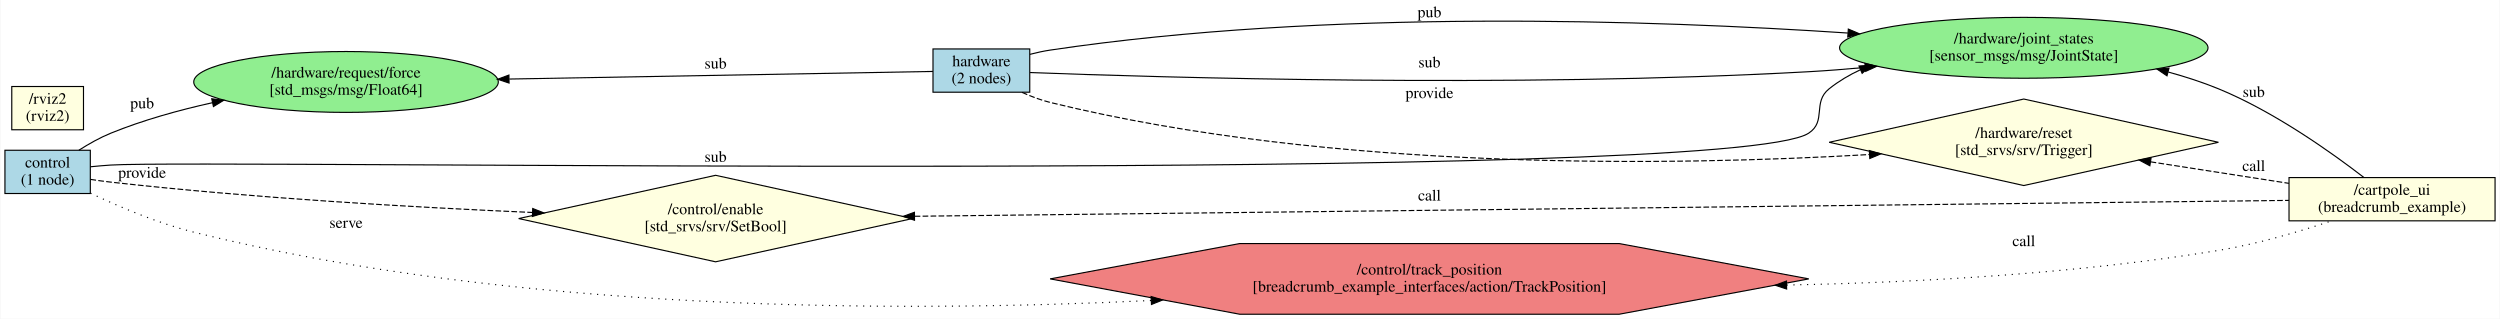
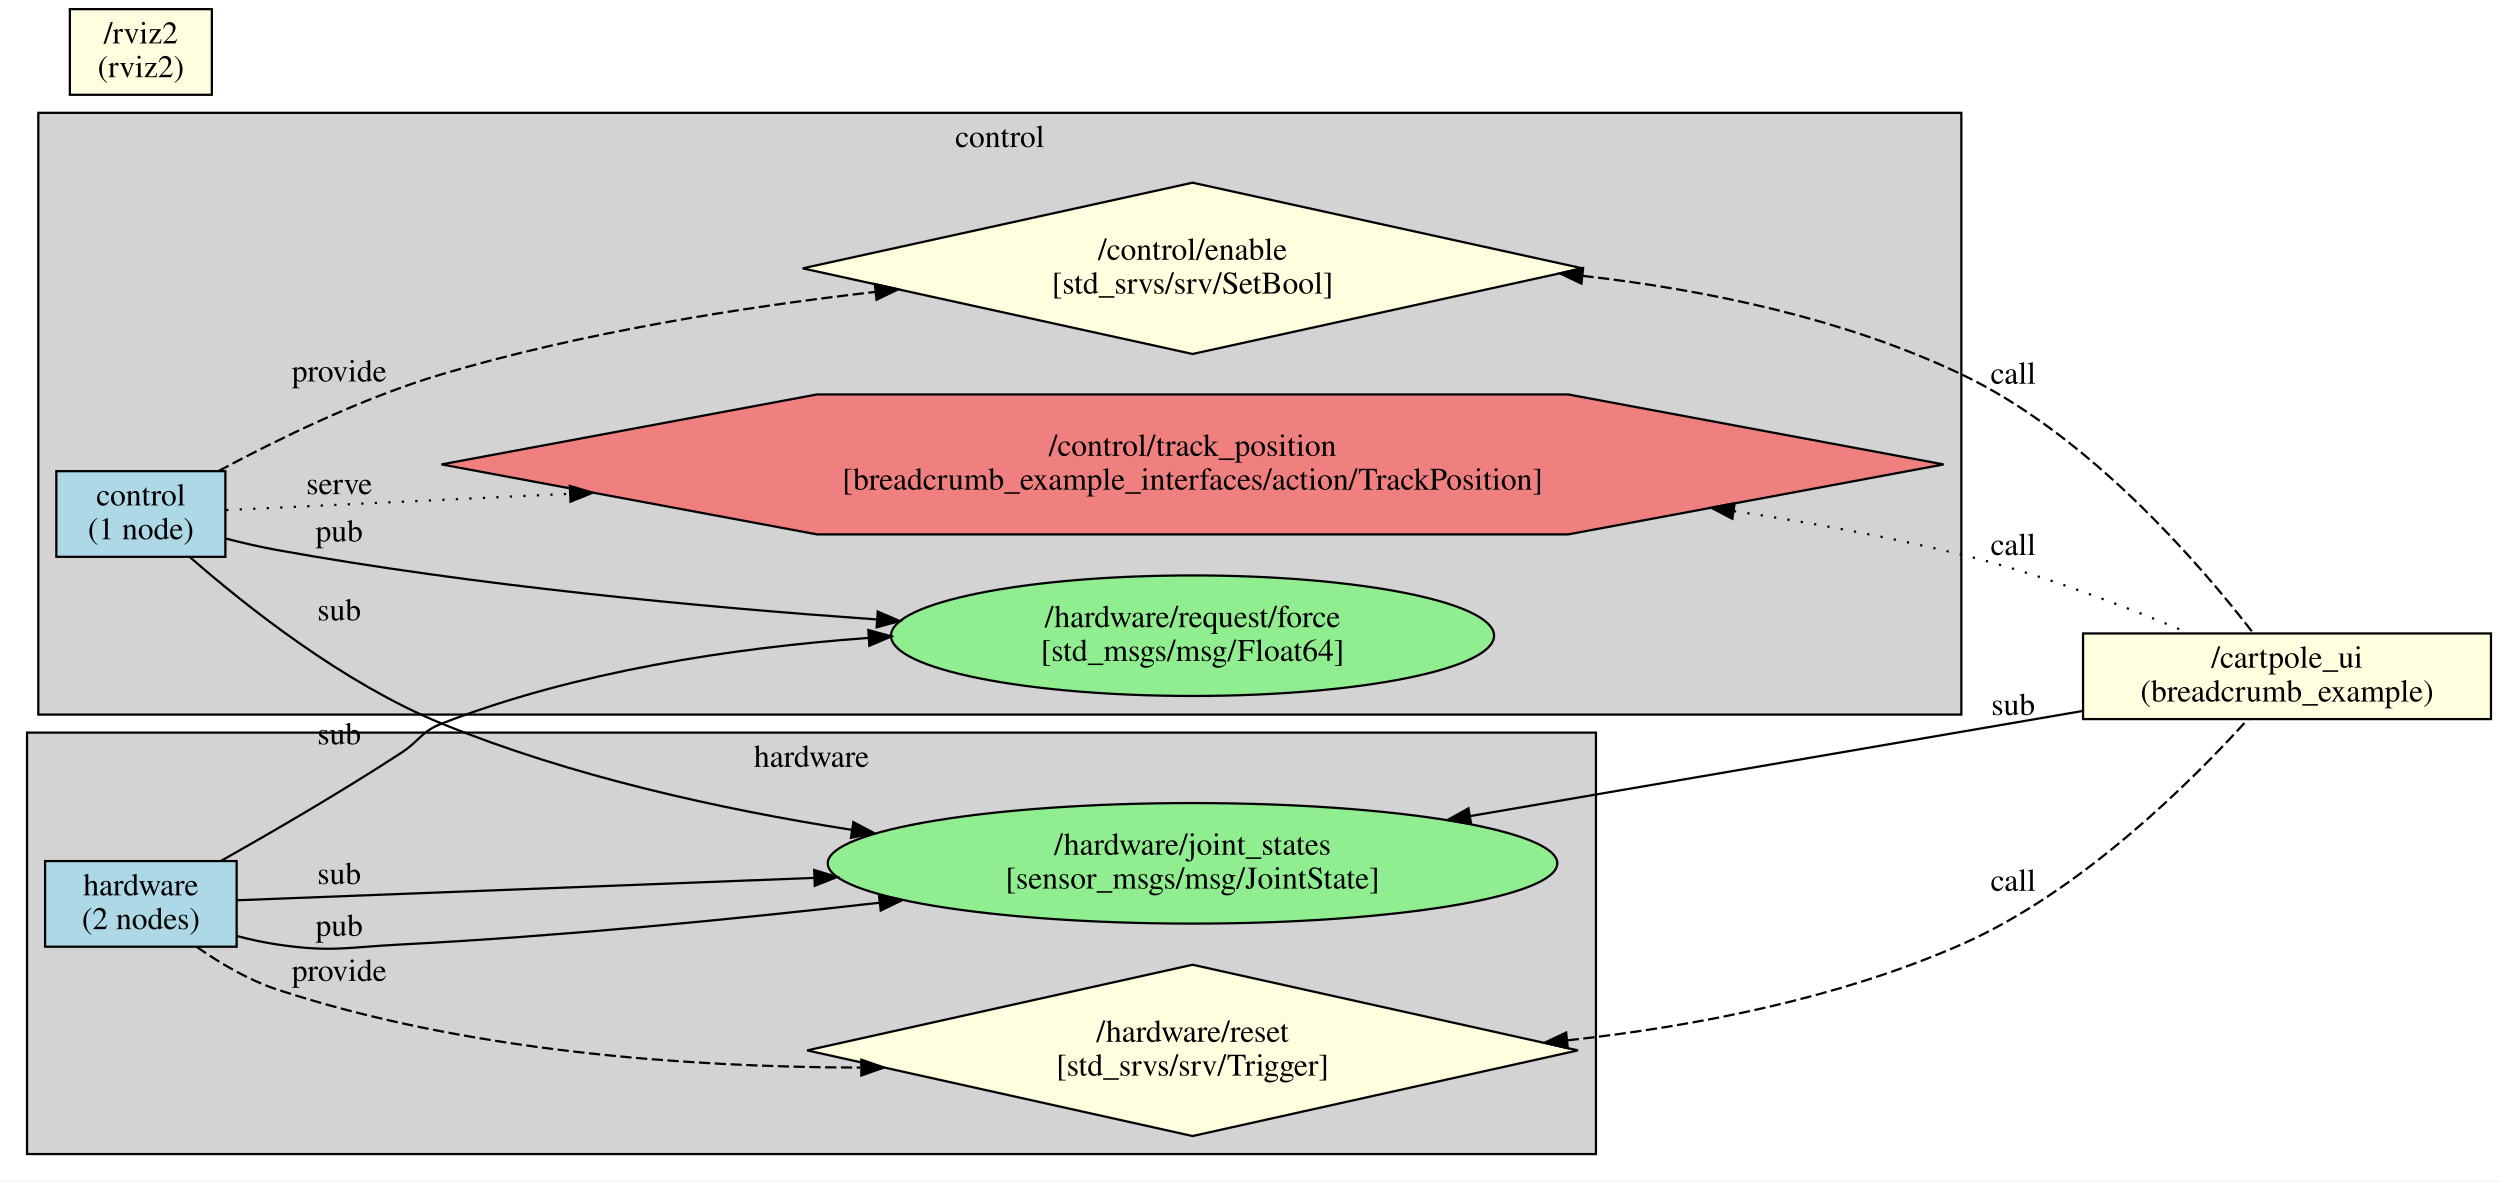
- <svg xmlns="http://www.w3.org/2000/svg" width="2196pt" height="280pt" viewBox="0.00 0.00 2195.55 280.03">
-   <g id="graph0" class="graph" transform="scale(1 1) rotate(0) translate(4 276.03)">
-     <polygon fill="white" stroke="transparent" points="-4,4 -4,-276.03 2191.55,-276.03 2191.55,4 -4,4" />
+ <svg xmlns="http://www.w3.org/2000/svg" width="1109pt" height="524pt" viewBox="0.00 0.00 1109.26 524.00">
+   <g id="graph0" class="graph" transform="scale(1 1) rotate(0) translate(4 520)">
+     <polygon fill="white" stroke="transparent" points="-4,4 -4,-520 1105.26,-520 1105.26,4 -4,4" />
+     <g id="clust1" class="cluster">
+       <polygon fill="lightgrey" stroke="black" points="13,-203 13,-470 866.26,-470 866.26,-203 13,-203" />
+       <text text-anchor="middle" x="439.63" y="-454.8" font-family="Times,serif" font-size="14.00">control</text>
+     </g>
+     <g id="clust2" class="cluster">
+       <polygon fill="lightgrey" stroke="black" points="8,-8 8,-195 704.13,-195 704.13,-8 8,-8" />
+       <text text-anchor="middle" x="356.07" y="-179.8" font-family="Times,serif" font-size="14.00">hardware</text>
+     </g>
    <g id="node1" class="node">
-       <polygon fill="lightblue" stroke="black" points="75,-144.03 0,-144.03 0,-106.03 75,-106.03 75,-144.03" />
-       <text text-anchor="middle" x="37.5" y="-128.83" font-family="Times,serif" font-size="14.00">control</text>
-       <text text-anchor="middle" x="37.5" y="-113.83" font-family="Times,serif" font-size="14.00">(1 node)</text>
+       <polygon fill="lightblue" stroke="black" points="96,-311 21,-311 21,-273 96,-273 96,-311" />
+       <text text-anchor="middle" x="58.5" y="-295.8" font-family="Times,serif" font-size="14.00">control</text>
+       <text text-anchor="middle" x="58.5" y="-280.8" font-family="Times,serif" font-size="14.00">(1 node)</text>
+     </g>
+     <g id="node2" class="node">
+       <ellipse fill="lightgreen" stroke="black" cx="525.13" cy="-238" rx="133.79" ry="26.74" />
+       <text text-anchor="middle" x="525.13" y="-241.8" font-family="Times,serif" font-size="14.00">/hardware/request/force</text>
+       <text text-anchor="middle" x="525.13" y="-226.8" font-family="Times,serif" font-size="14.00">[std_msgs/msg/Float64]</text>
+     </g>
+     <g id="edge5" class="edge">
+       <path fill="none" stroke="black" d="M96.1,-281.12C103.62,-279.18 111.53,-277.35 119,-276 206.66,-260.22 306.25,-250.76 384.76,-245.23" />
+       <polygon fill="black" stroke="black" points="385.46,-248.69 395.2,-244.51 384.98,-241.71 385.46,-248.69" />
+       <text text-anchor="middle" x="146.5" y="-279.8" font-family="Times,serif" font-size="14.00">pub</text>
+     </g>
+     <g id="node3" class="node">
+       <polygon fill="lightyellow" stroke="black" points="525.13,-439 352.13,-401 525.13,-363 698.13,-401 525.13,-439" />
+       <text text-anchor="middle" x="525.13" y="-404.8" font-family="Times,serif" font-size="14.00">/control/enable</text>
+       <text text-anchor="middle" x="525.13" y="-389.8" font-family="Times,serif" font-size="14.00">[std_srvs/srv/SetBool]</text>
+     </g>
+     <g id="edge7" class="edge">
+       <path fill="none" stroke="black" stroke-dasharray="5,2" d="M92.99,-311.08C119.14,-325.13 156.82,-343.54 192,-354 253.86,-372.4 324.41,-383.68 384.53,-390.55" />
+       <polygon fill="black" stroke="black" points="384.15,-394.03 394.47,-391.66 384.92,-387.07 384.15,-394.03" />
+       <text text-anchor="middle" x="146.5" y="-350.8" font-family="Times,serif" font-size="14.00">provide</text>
+     </g>
+     <g id="node4" class="node">
+       <polygon fill="lightcoral" stroke="black" points="858.39,-314 691.76,-345.05 358.5,-345.05 191.87,-314 358.5,-282.95 691.76,-282.95 858.39,-314" />
+       <text text-anchor="middle" x="525.13" y="-317.8" font-family="Times,serif" font-size="14.00">/control/track_position</text>
+       <text text-anchor="middle" x="525.13" y="-302.8" font-family="Times,serif" font-size="14.00">[breadcrumb_example_interfaces/action/TrackPosition]</text>
+     </g>
+     <g id="edge11" class="edge">
+       <path fill="none" stroke="black" stroke-dasharray="1,5" d="M96.35,-293.74C131.57,-295.41 188.17,-298.09 248.81,-300.96" />
+       <polygon fill="black" stroke="black" points="248.82,-304.47 258.98,-301.45 249.15,-297.48 248.82,-304.47" />
+       <text text-anchor="middle" x="146.5" y="-300.8" font-family="Times,serif" font-size="14.00">serve</text>
+     </g>
+     <g id="node5" class="node">
+       <polygon fill="lightblue" stroke="black" points="101,-138 16,-138 16,-100 101,-100 101,-138" />
+       <text text-anchor="middle" x="58.5" y="-122.8" font-family="Times,serif" font-size="14.00">hardware</text>
+       <text text-anchor="middle" x="58.5" y="-107.8" font-family="Times,serif" font-size="14.00">(2 nodes)</text>
+     </g>
+     <g id="edge6" class="edge">
+       <path fill="none" stroke="black" d="M381.16,-237C321.07,-232.6 251.46,-222.14 192,-199 182.8,-195.42 182.27,-191.39 174,-186 147.76,-168.9 117.08,-151.06 94.09,-138.09" />
+       <polygon fill="black" stroke="black" points="381.28,-240.52 391.49,-237.71 381.75,-233.54 381.28,-240.52" />
+       <text text-anchor="middle" x="146.5" y="-189.8" font-family="Times,serif" font-size="14.00">sub</text>
+     </g>
+     <g id="node8" class="node">
+       <polygon fill="lightyellow" stroke="black" points="1101.26,-239 920.26,-239 920.26,-201 1101.26,-201 1101.26,-239" />
+       <text text-anchor="middle" x="1010.76" y="-223.8" font-family="Times,serif" font-size="14.00">/cartpole_ui</text>
+       <text text-anchor="middle" x="1010.76" y="-208.8" font-family="Times,serif" font-size="14.00">(breadcrumb_example)</text>
+     </g>
+     <g id="edge8" class="edge">
+       <path fill="none" stroke="black" stroke-dasharray="5,2" d="M698.11,-397.69C753.86,-391.35 814.6,-378.59 866.26,-354 922.89,-327.04 972.25,-269.61 995.53,-239.44" />
+       <polygon fill="black" stroke="black" points="697.7,-394.22 688.13,-398.76 698.44,-401.17 697.7,-394.22" />
+       <text text-anchor="middle" x="889.26" y="-349.8" font-family="Times,serif" font-size="14.00">call</text>
+     </g>
+     <g id="edge12" class="edge">
+       <path fill="none" stroke="black" stroke-dasharray="1,5" d="M765.36,-293.3C799.46,-288.2 833.92,-281.86 866.26,-274 901.18,-265.51 939.18,-250.96 967.29,-239.1" />
+       <polygon fill="black" stroke="black" points="764.66,-289.87 755.27,-294.78 765.67,-296.79 764.66,-289.87" />
+       <text text-anchor="middle" x="889.26" y="-273.8" font-family="Times,serif" font-size="14.00">call</text>
    </g>
    <g id="node6" class="node">
-       <ellipse fill="lightgreen" stroke="black" cx="299.64" cy="-204.03" rx="133.79" ry="26.74" />
-       <text text-anchor="middle" x="299.64" y="-207.83" font-family="Times,serif" font-size="14.00">/hardware/request/force</text>
-       <text text-anchor="middle" x="299.64" y="-192.83" font-family="Times,serif" font-size="14.00">[std_msgs/msg/Float64]</text>
+       <ellipse fill="lightgreen" stroke="black" cx="525.13" cy="-137" rx="161.85" ry="26.74" />
+       <text text-anchor="middle" x="525.13" y="-140.8" font-family="Times,serif" font-size="14.00">/hardware/joint_states</text>
+       <text text-anchor="middle" x="525.13" y="-125.8" font-family="Times,serif" font-size="14.00">[sensor_msgs/msg/JointState]</text>
    </g>
-     <g id="edge5" class="edge">
-       <path fill="none" stroke="black" d="M64.97,-144.07C73.57,-149.56 83.39,-155.12 93,-159.03 121.05,-170.45 152.5,-179.19 182.2,-185.79" />
-       <polygon fill="black" stroke="black" points="181.68,-189.26 192.19,-187.95 183.16,-182.42 181.68,-189.26" />
-       <text text-anchor="middle" x="120.5" y="-180.83" font-family="Times,serif" font-size="14.00">pub</text>
+     <g id="edge1" class="edge">
+       <path fill="none" stroke="black" d="M101.08,-104.74C107.03,-103.2 113.13,-101.87 119,-101 143.18,-97.42 149.59,-99.75 174,-101 244.09,-104.59 321.77,-112.21 386.11,-119.51" />
+       <polygon fill="black" stroke="black" points="385.99,-123.02 396.32,-120.68 386.79,-116.07 385.99,-123.02" />
+       <text text-anchor="middle" x="146.5" y="-104.8" font-family="Times,serif" font-size="14.00">pub</text>
    </g>
    <g id="node7" class="node">
-       <polygon fill="lightyellow" stroke="black" points="624.29,-122.03 451.29,-84.03 624.29,-46.03 797.29,-84.03 624.29,-122.03" />
-       <text text-anchor="middle" x="624.29" y="-87.83" font-family="Times,serif" font-size="14.00">/control/enable</text>
-       <text text-anchor="middle" x="624.29" y="-72.83" font-family="Times,serif" font-size="14.00">[std_srvs/srv/SetBool]</text>
+       <polygon fill="lightyellow" stroke="black" points="525.13,-92 354.13,-54 525.13,-16 696.13,-54 525.13,-92" />
+       <text text-anchor="middle" x="525.13" y="-57.8" font-family="Times,serif" font-size="14.00">/hardware/reset</text>
+       <text text-anchor="middle" x="525.13" y="-42.8" font-family="Times,serif" font-size="14.00">[std_srvs/srv/Trigger]</text>
    </g>
-     <g id="edge7" class="edge">
-       <path fill="none" stroke="black" stroke-dasharray="5,2" d="M75.07,-118.45C81.05,-117.53 87.19,-116.68 93,-116.03 216.97,-102.09 357.98,-93.95 463.41,-89.37" />
-       <polygon fill="black" stroke="black" points="463.66,-92.86 473.5,-88.93 463.36,-85.86 463.66,-92.86" />
-       <text text-anchor="middle" x="120.5" y="-119.83" font-family="Times,serif" font-size="14.00">provide</text>
+     <g id="edge9" class="edge">
+       <path fill="none" stroke="black" stroke-dasharray="5,2" d="M83.27,-99.93C93.64,-92.68 106.31,-85.17 119,-81 201.84,-53.78 299.21,-46.56 377.73,-46.37" />
+       <polygon fill="black" stroke="black" points="378.18,-49.87 388.19,-46.39 378.19,-42.87 378.18,-49.87" />
+       <text text-anchor="middle" x="146.5" y="-84.8" font-family="Times,serif" font-size="14.00">provide</text>
+     </g>
+     <g id="edge3" class="edge">
+       <path fill="none" stroke="black" d="M373.97,-151.85C315.64,-160.98 249.23,-175.62 192,-199 148.29,-216.86 104.89,-251.33 80.21,-272.92" />
+       <polygon fill="black" stroke="black" points="374.64,-155.29 384,-150.32 373.59,-148.36 374.64,-155.29" />
+       <text text-anchor="middle" x="146.5" y="-244.8" font-family="Times,serif" font-size="14.00">sub</text>
+     </g>
+     <g id="edge4" class="edge">
+       <path fill="none" stroke="black" d="M357.11,-130.53C265.23,-126.97 158.52,-122.84 101.14,-120.61" />
+       <polygon fill="black" stroke="black" points="357.25,-134.04 367.38,-130.93 357.52,-127.04 357.25,-134.04" />
+       <text text-anchor="middle" x="146.5" y="-127.8" font-family="Times,serif" font-size="14.00">sub</text>
+     </g>
+     <g id="edge2" class="edge">
+       <path fill="none" stroke="black" d="M648.22,-157.95C732.79,-172.47 843.48,-191.46 920,-204.59" />
+       <polygon fill="black" stroke="black" points="648.75,-154.49 638.3,-156.25 647.56,-161.39 648.75,-154.49" />
+       <text text-anchor="middle" x="889.26" y="-202.8" font-family="Times,serif" font-size="14.00">sub</text>
+     </g>
+     <g id="edge10" class="edge">
+       <path fill="none" stroke="black" stroke-dasharray="5,2" d="M691.56,-58.46C748.78,-64.73 812.09,-77.15 866.26,-101 919.58,-124.48 968.86,-173.77 993.43,-200.97" />
+       <polygon fill="black" stroke="black" points="691.63,-54.95 681.32,-57.39 690.91,-61.91 691.63,-54.95" />
+       <text text-anchor="middle" x="889.26" y="-124.8" font-family="Times,serif" font-size="14.00">call</text>
    </g>
    <g id="node9" class="node">
-       <polygon fill="lightcoral" stroke="black" points="1584.68,-31.03 1418.05,-62.08 1084.79,-62.08 918.16,-31.03 1084.79,0.03 1418.05,0.03 1584.68,-31.03" />
-       <text text-anchor="middle" x="1251.42" y="-34.83" font-family="Times,serif" font-size="14.00">/control/track_position</text>
-       <text text-anchor="middle" x="1251.42" y="-19.83" font-family="Times,serif" font-size="14.00">[breadcrumb_example_interfaces/action/TrackPosition]</text>
-     </g>
-     <g id="edge11" class="edge">
-       <path fill="none" stroke="black" stroke-dasharray="1,5" d="M75.15,-106.33C100.11,-94.48 134.25,-79.94 166,-72.03 448.22,-1.72 784.42,-1.3 1006.86,-12.04" />
-       <polygon fill="black" stroke="black" points="1006.87,-15.55 1017.03,-12.54 1007.22,-8.56 1006.87,-15.55" />
-       <text text-anchor="middle" x="299.64" y="-75.83" font-family="Times,serif" font-size="14.00">serve</text>
-     </g>
-     <g id="node2" class="node">
-       <polygon fill="lightblue" stroke="black" points="900.29,-233.03 815.29,-233.03 815.29,-195.03 900.29,-195.03 900.29,-233.03" />
-       <text text-anchor="middle" x="857.79" y="-217.83" font-family="Times,serif" font-size="14.00">hardware</text>
-       <text text-anchor="middle" x="857.79" y="-202.83" font-family="Times,serif" font-size="14.00">(2 nodes)</text>
-     </g>
-     <g id="node5" class="node">
-       <ellipse fill="lightgreen" stroke="black" cx="1773.55" cy="-234.03" rx="161.85" ry="26.74" />
-       <text text-anchor="middle" x="1773.55" y="-237.83" font-family="Times,serif" font-size="14.00">/hardware/joint_states</text>
-       <text text-anchor="middle" x="1773.55" y="-222.83" font-family="Times,serif" font-size="14.00">[sensor_msgs/msg/JointState]</text>
-     </g>
-     <g id="edge1" class="edge">
-       <path fill="none" stroke="black" d="M900.37,-228.27C906.32,-229.82 912.42,-231.15 918.29,-232.03 1161.17,-268.25 1447.23,-258.45 1619.01,-247.01" />
-       <polygon fill="black" stroke="black" points="1619.4,-250.49 1629.14,-246.33 1618.92,-243.51 1619.4,-250.49" />
-       <text text-anchor="middle" x="1251.42" y="-260.83" font-family="Times,serif" font-size="14.00">pub</text>
-     </g>
-     <g id="node8" class="node">
-       <polygon fill="lightyellow" stroke="black" points="1773.55,-189.03 1602.55,-151.03 1773.55,-113.03 1944.55,-151.03 1773.55,-189.03" />
-       <text text-anchor="middle" x="1773.55" y="-154.83" font-family="Times,serif" font-size="14.00">/hardware/reset</text>
-       <text text-anchor="middle" x="1773.55" y="-139.83" font-family="Times,serif" font-size="14.00">[std_srvs/srv/Trigger]</text>
-     </g>
-     <g id="edge9" class="edge">
-       <path fill="none" stroke="black" stroke-dasharray="5,2" d="M893.49,-194.89C901.42,-191.31 909.97,-188.07 918.29,-186.03 1166.71,-125.13 1467.75,-130.36 1638.02,-140.28" />
-       <polygon fill="black" stroke="black" points="1637.84,-143.78 1648.03,-140.88 1638.26,-136.79 1637.84,-143.78" />
-       <text text-anchor="middle" x="1251.42" y="-189.83" font-family="Times,serif" font-size="14.00">provide</text>
-     </g>
-     <g id="node3" class="node">
-       <polygon fill="lightyellow" stroke="black" points="2187.55,-120.03 2006.55,-120.03 2006.55,-82.03 2187.55,-82.03 2187.55,-120.03" />
-       <text text-anchor="middle" x="2097.05" y="-104.83" font-family="Times,serif" font-size="14.00">/cartpole_ui</text>
-       <text text-anchor="middle" x="2097.05" y="-89.83" font-family="Times,serif" font-size="14.00">(breadcrumb_example)</text>
-     </g>
-     <g id="node4" class="node">
-       <polygon fill="lightyellow" stroke="black" points="69,-200.03 6,-200.03 6,-162.03 69,-162.03 69,-200.03" />
-       <text text-anchor="middle" x="37.5" y="-184.83" font-family="Times,serif" font-size="14.00">/rviz2</text>
-       <text text-anchor="middle" x="37.5" y="-169.83" font-family="Times,serif" font-size="14.00">(rviz2)</text>
-     </g>
-     <g id="edge3" class="edge">
-       <path fill="none" stroke="black" d="M1630.16,-214.82C1620.29,-210.26 1610.94,-204.73 1602.55,-198.03 1587.63,-186.12 1600.53,-169.47 1584.55,-159.03 1515.16,-113.71 175.71,-136.34 93,-131.03 87.21,-130.65 81.08,-130.12 75.11,-129.52" />
-       <polygon fill="black" stroke="black" points="1628.79,-218.04 1639.37,-218.74 1631.54,-211.6 1628.79,-218.04" />
-       <text text-anchor="middle" x="624.29" y="-133.83" font-family="Times,serif" font-size="14.00">sub</text>
-     </g>
-     <g id="edge4" class="edge">
-       <path fill="none" stroke="black" d="M1633.95,-216.78C1617.32,-215.24 1600.57,-213.92 1584.55,-213.03 1324.76,-198.56 1011.85,-208.08 900.56,-212.31" />
-       <polygon fill="black" stroke="black" points="1633.98,-220.3 1644.27,-217.77 1634.65,-213.33 1633.98,-220.3" />
-       <text text-anchor="middle" x="1251.42" y="-216.83" font-family="Times,serif" font-size="14.00">sub</text>
-     </g>
-     <g id="edge2" class="edge">
-       <path fill="none" stroke="black" d="M1900.48,-212.74C1915.58,-208.62 1930.58,-203.75 1944.55,-198.03 1993.38,-178 2043.77,-142.14 2072.37,-120.08" />
-       <polygon fill="black" stroke="black" points="1899.34,-209.42 1890.55,-215.34 1901.11,-216.19 1899.34,-209.42" />
-       <text text-anchor="middle" x="1975.55" y="-190.83" font-family="Times,serif" font-size="14.00">sub</text>
-     </g>
-     <g id="edge6" class="edge">
-       <path fill="none" stroke="black" d="M443.1,-206.59C566.63,-208.81 737.46,-211.88 815.23,-213.28" />
-       <polygon fill="black" stroke="black" points="442.86,-203.08 432.79,-206.4 442.73,-210.08 442.86,-203.08" />
-       <text text-anchor="middle" x="624.29" y="-215.83" font-family="Times,serif" font-size="14.00">sub</text>
-     </g>
-     <g id="edge8" class="edge">
-       <path fill="none" stroke="black" stroke-dasharray="5,2" d="M799.15,-86.04C1114,-89.68 1768.04,-97.24 2006.54,-99.99" />
-       <polygon fill="black" stroke="black" points="799.05,-82.54 789.01,-85.92 798.97,-89.53 799.05,-82.54" />
-       <text text-anchor="middle" x="1251.42" y="-99.83" font-family="Times,serif" font-size="14.00">call</text>
-     </g>
-     <g id="edge10" class="edge">
-       <path fill="none" stroke="black" stroke-dasharray="5,2" d="M1884.93,-133.86C1924.59,-127.69 1968.8,-120.82 2006.48,-114.96" />
-       <polygon fill="black" stroke="black" points="1884.29,-130.42 1874.95,-135.41 1885.37,-137.33 1884.29,-130.42" />
-       <text text-anchor="middle" x="1975.55" y="-125.83" font-family="Times,serif" font-size="14.00">call</text>
-     </g>
-     <g id="edge12" class="edge">
-       <path fill="none" stroke="black" stroke-dasharray="1,5" d="M1565.16,-25.63C1684.54,-27.93 1821.49,-35.86 1944.55,-56.03 1978.26,-61.55 2015.01,-72.34 2043.88,-81.98" />
-       <polygon fill="black" stroke="black" points="1565.2,-22.13 1555.14,-25.45 1565.07,-29.13 1565.2,-22.13" />
-       <text text-anchor="middle" x="1773.55" y="-59.83" font-family="Times,serif" font-size="14.00">call</text>
+       <polygon fill="lightyellow" stroke="black" points="90,-516 27,-516 27,-478 90,-478 90,-516" />
+       <text text-anchor="middle" x="58.5" y="-500.8" font-family="Times,serif" font-size="14.00">/rviz2</text>
+       <text text-anchor="middle" x="58.5" y="-485.8" font-family="Times,serif" font-size="14.00">(rviz2)</text>
    </g>
  </g>
</svg>
